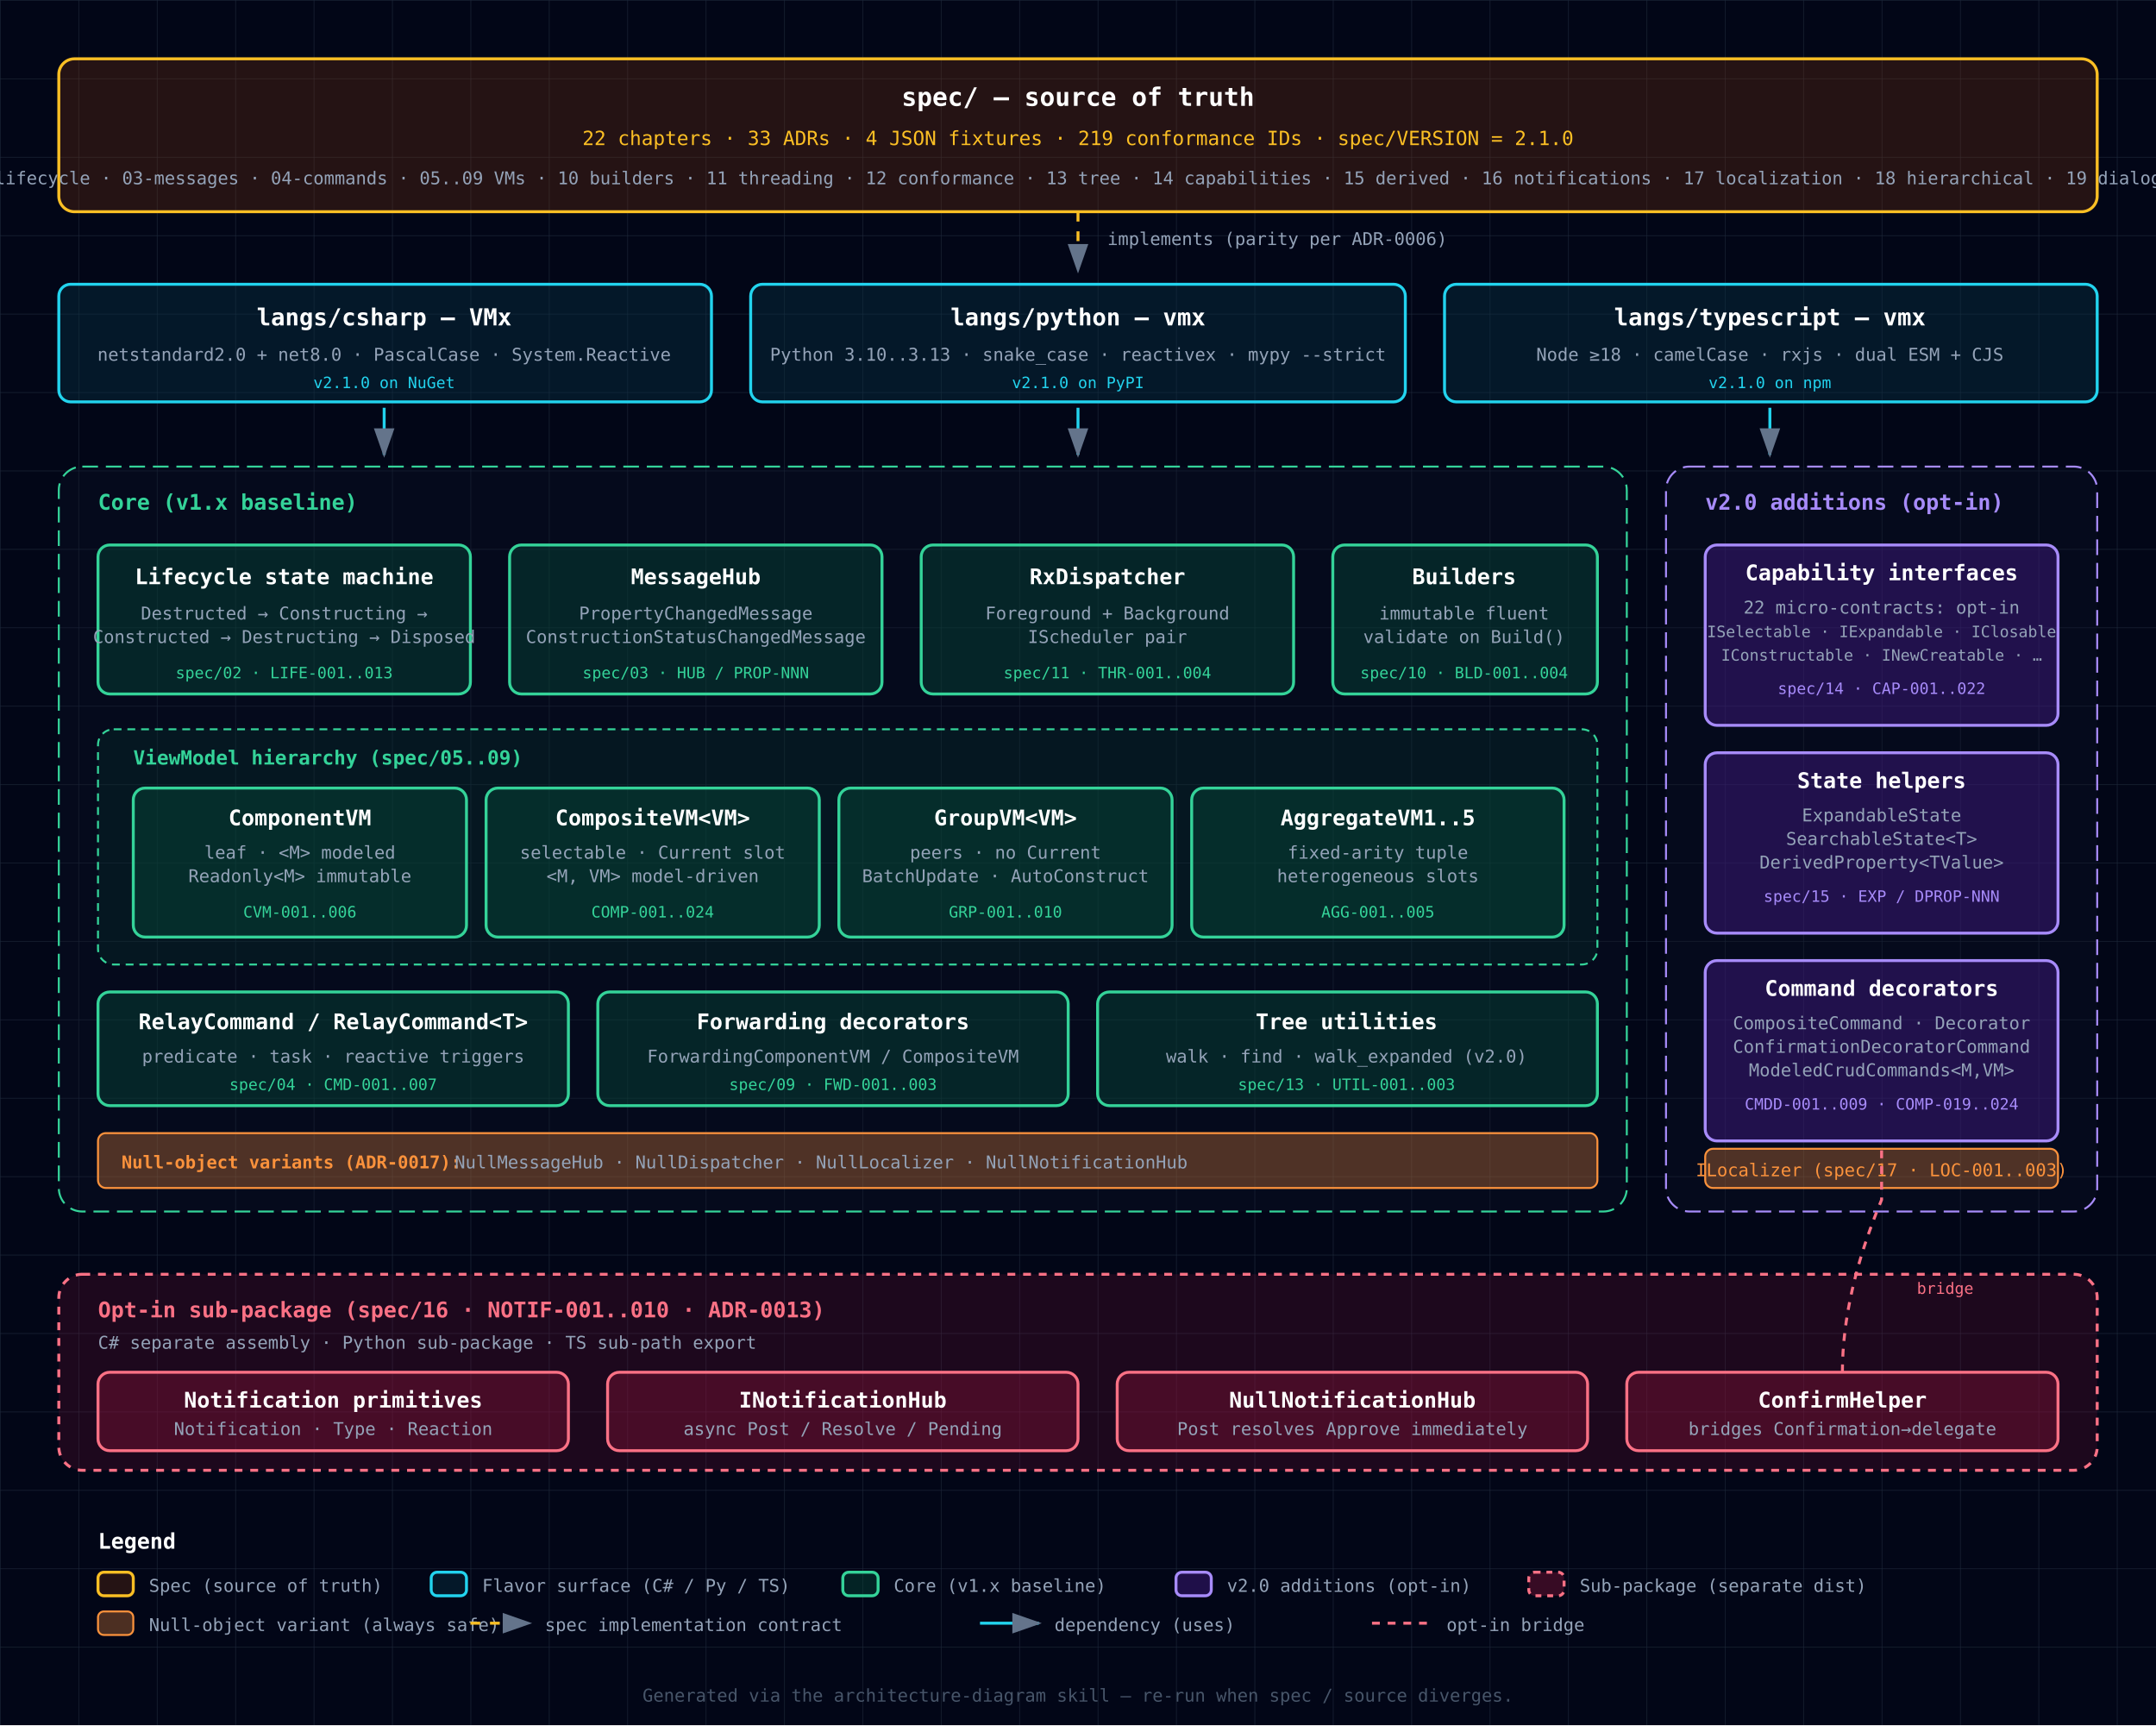
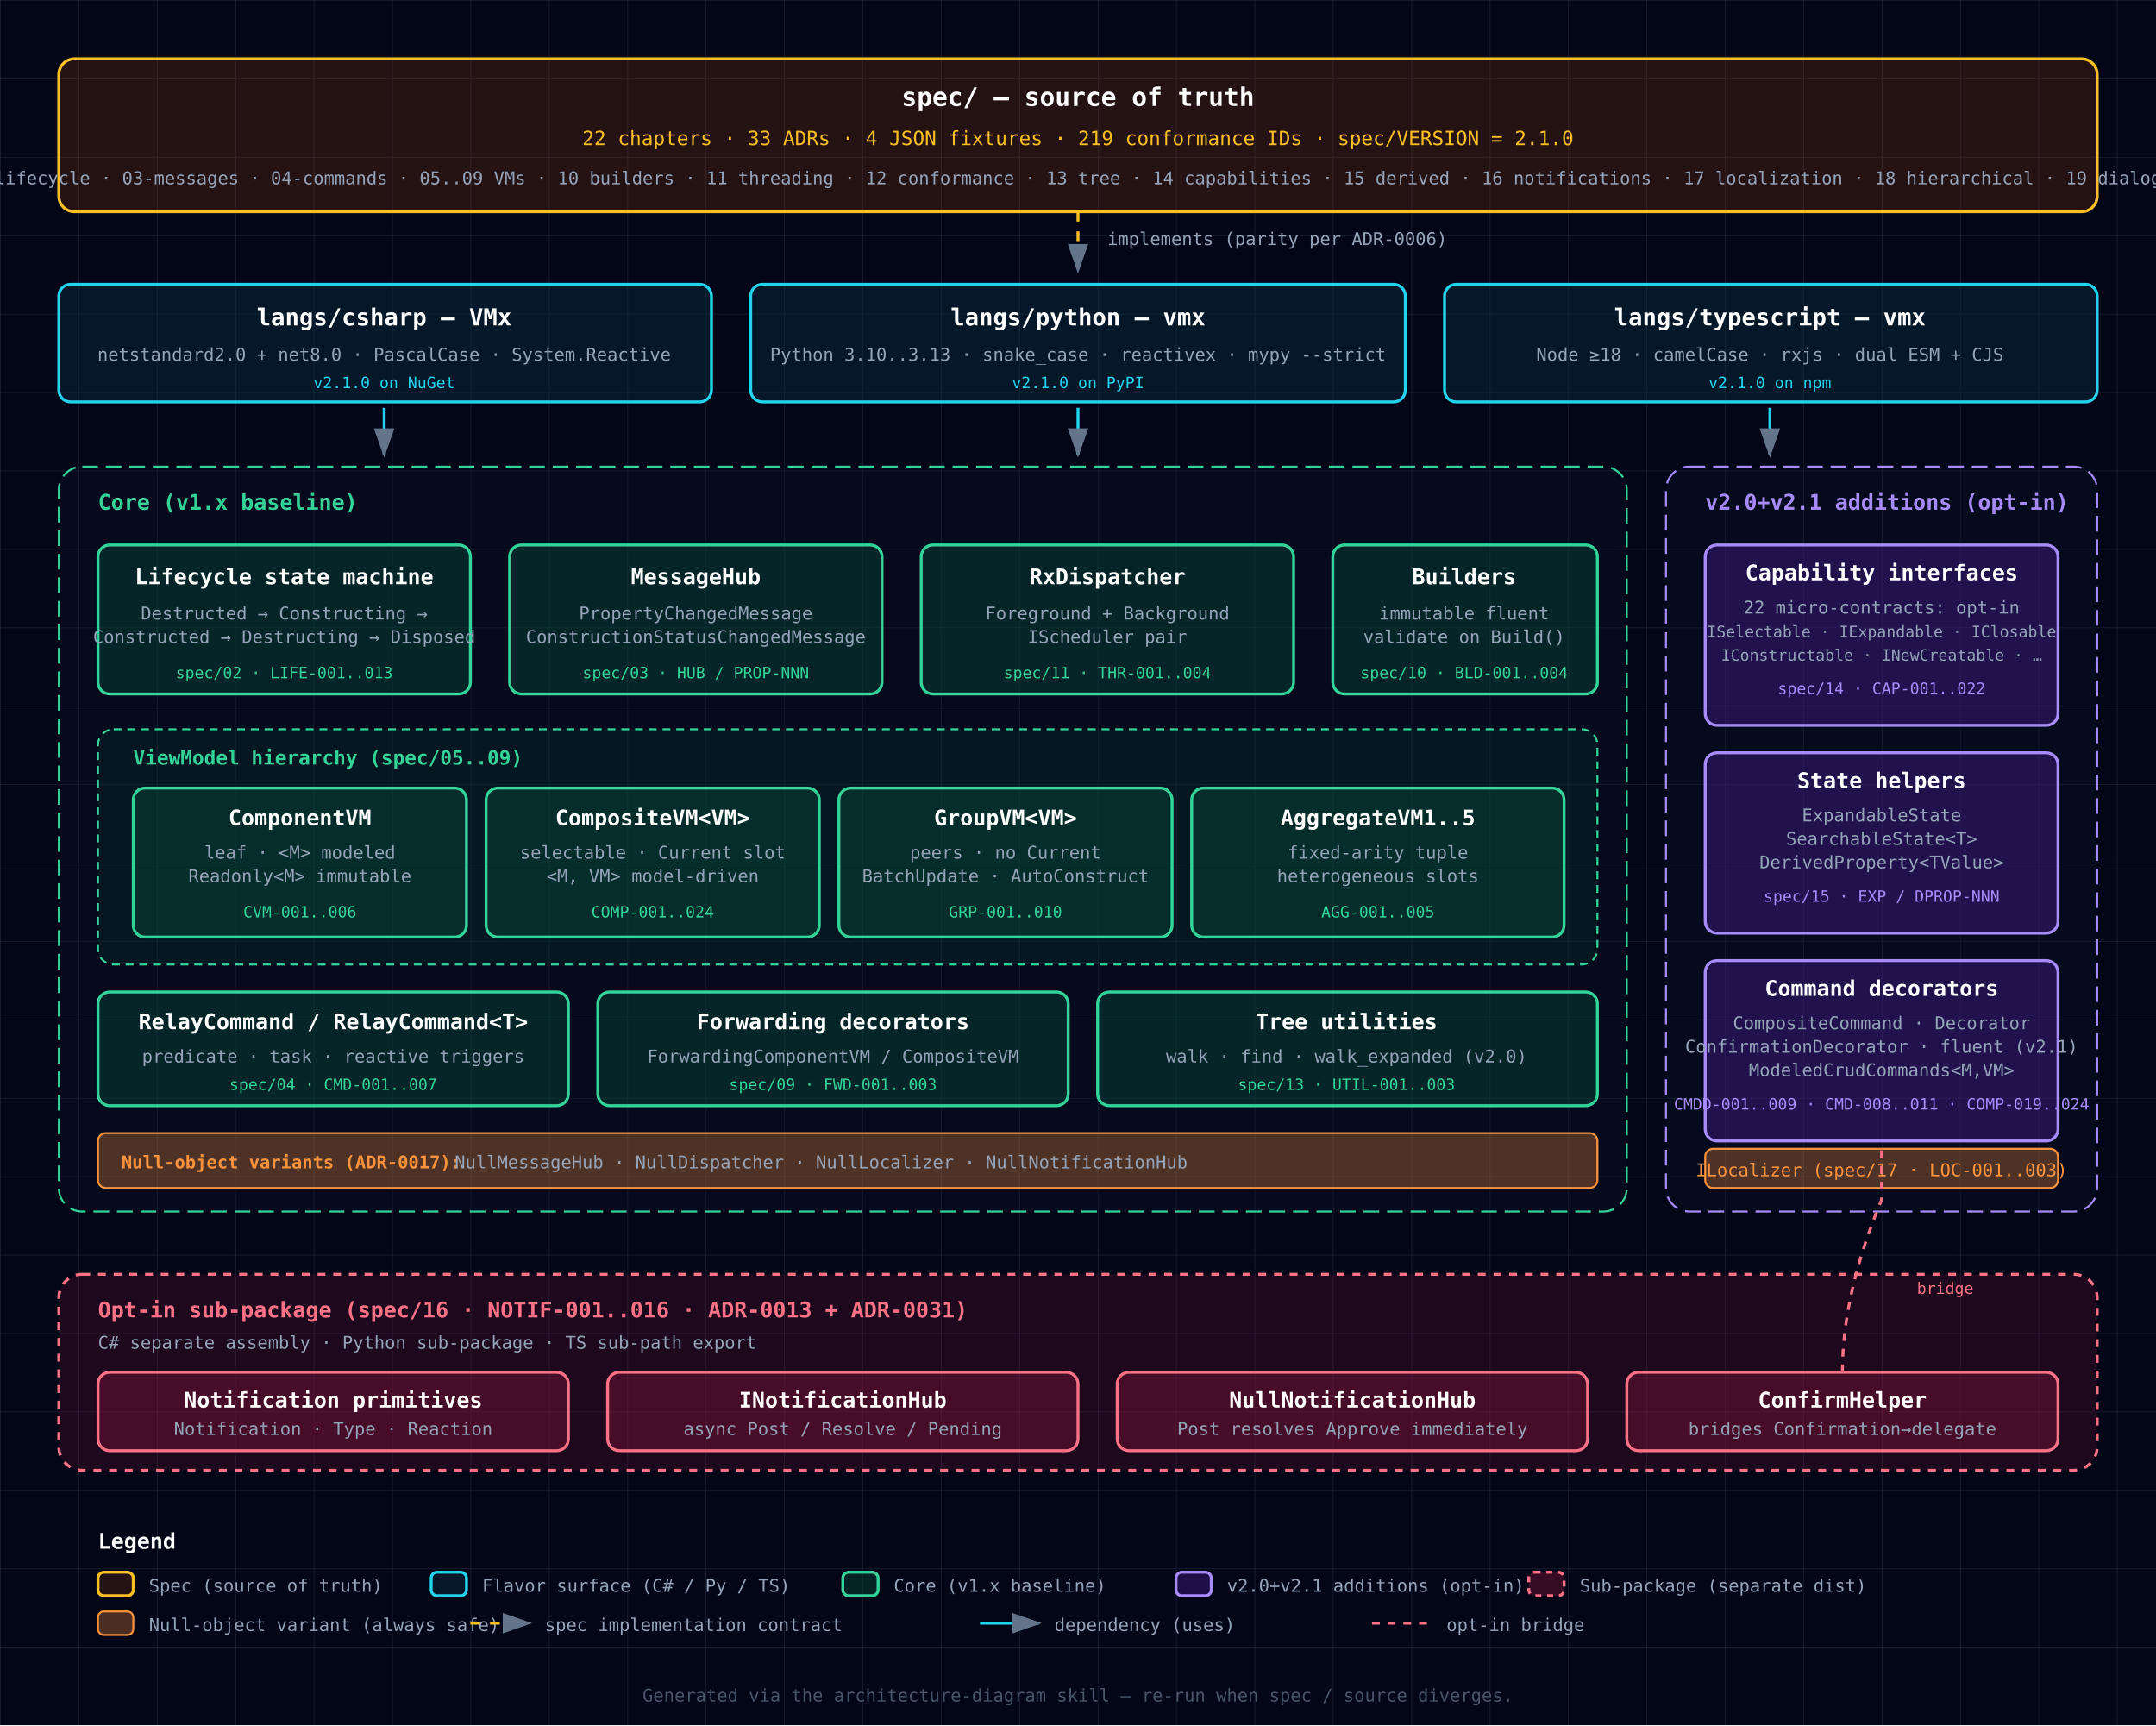
<svg xmlns="http://www.w3.org/2000/svg" viewBox="0 0 1100 880" width="1100" height="880" font-family="ui-monospace, 'JetBrains Mono', Menlo, Consolas, monospace">
  <defs>
    <marker id="arrowhead" markerWidth="10" markerHeight="7" refX="9" refY="3.5" orient="auto">
      <polygon points="0 0, 10 3.5, 0 7" fill="#64748b" />
    </marker>
    <pattern id="grid" width="40" height="40" patternUnits="userSpaceOnUse">
      <path d="M 40 0 L 0 0 0 40" fill="none" stroke="#1e293b" stroke-width="0.5" />
    </pattern>
  </defs>
  <rect width="100%" height="100%" fill="#020617" />
  <rect width="100%" height="100%" fill="url(#grid)" />
  <rect x="30" y="30" width="1040" height="78" rx="8" fill="rgba(120, 53, 15, 0.3)" stroke="#fbbf24" stroke-width="1.5" />
  <text x="550" y="54" fill="white" font-size="13" font-weight="700" text-anchor="middle">spec/ — source of truth</text>
  <text x="550" y="74" fill="#fbbf24" font-size="10" text-anchor="middle">22 chapters · 33 ADRs · 4 JSON fixtures · 219 conformance IDs · spec/VERSION = 2.1.0</text>
  <text x="550" y="94" fill="#94a3b8" font-size="9" text-anchor="middle">00-overview · 01-concepts · 02-lifecycle · 03-messages · 04-commands · 05..09 VMs · 10 builders · 11 threading · 12 conformance · 13 tree · 14 capabilities · 15 derived · 16 notifications · 17 localization · 18 hierarchical · 19 dialogs · 20 form-vm · 21 collections</text>
  <line x1="550" y1="108" x2="550" y2="138" stroke="#fbbf24" stroke-width="1.5" stroke-dasharray="5,5" marker-end="url(#arrowhead)" />
  <text x="565" y="125" fill="#94a3b8" font-size="9">implements (parity per ADR-0006)</text>
  <rect x="30" y="145" width="333" height="60" rx="6" fill="rgba(8, 51, 68, 0.4)" stroke="#22d3ee" stroke-width="1.5" />
  <text x="196" y="166" fill="white" font-size="12" font-weight="600" text-anchor="middle">langs/csharp — VMx</text>
  <text x="196" y="184" fill="#94a3b8" font-size="9" text-anchor="middle">netstandard2.0 + net8.0 · PascalCase · System.Reactive</text>
  <text x="196" y="198" fill="#22d3ee" font-size="8" text-anchor="middle">v2.1.0 on NuGet</text>
  <rect x="383" y="145" width="334" height="60" rx="6" fill="rgba(8, 51, 68, 0.4)" stroke="#22d3ee" stroke-width="1.5" />
  <text x="550" y="166" fill="white" font-size="12" font-weight="600" text-anchor="middle">langs/python — vmx</text>
  <text x="550" y="184" fill="#94a3b8" font-size="9" text-anchor="middle">Python 3.10..3.13 · snake_case · reactivex · mypy --strict</text>
  <text x="550" y="198" fill="#22d3ee" font-size="8" text-anchor="middle">v2.1.0 on PyPI</text>
  <rect x="737" y="145" width="333" height="60" rx="6" fill="rgba(8, 51, 68, 0.4)" stroke="#22d3ee" stroke-width="1.5" />
  <text x="903" y="166" fill="white" font-size="12" font-weight="600" text-anchor="middle">langs/typescript — vmx</text>
  <text x="903" y="184" fill="#94a3b8" font-size="9" text-anchor="middle">Node ≥18 · camelCase · rxjs · dual ESM + CJS</text>
  <text x="903" y="198" fill="#22d3ee" font-size="8" text-anchor="middle">v2.1.0 on npm</text>
  <line x1="196" y1="208" x2="196" y2="232" stroke="#22d3ee" stroke-width="1.5" marker-end="url(#arrowhead)" />
  <line x1="550" y1="208" x2="550" y2="232" stroke="#22d3ee" stroke-width="1.5" marker-end="url(#arrowhead)" />
  <line x1="903" y1="208" x2="903" y2="232" stroke="#22d3ee" stroke-width="1.5" marker-end="url(#arrowhead)" />
  <rect x="30" y="238" width="800" height="380" rx="12" fill="rgba(15, 23, 42, 0.3)" stroke="#34d399" stroke-width="1" stroke-dasharray="8,4" />
  <text x="50" y="260" fill="#34d399" font-size="11" font-weight="700">Core (v1.x baseline)</text>
  <rect x="50" y="278" width="190" height="76" rx="6" fill="rgba(6, 78, 59, 0.4)" stroke="#34d399" stroke-width="1.5" />
  <text x="145" y="298" fill="white" font-size="11" font-weight="600" text-anchor="middle">Lifecycle state machine</text>
  <text x="145" y="316" fill="#94a3b8" font-size="9" text-anchor="middle">Destructed → Constructing →</text>
  <text x="145" y="328" fill="#94a3b8" font-size="9" text-anchor="middle">Constructed → Destructing → Disposed</text>
  <text x="145" y="346" fill="#34d399" font-size="8" text-anchor="middle">spec/02 · LIFE-001..013</text>
  <rect x="260" y="278" width="190" height="76" rx="6" fill="rgba(6, 78, 59, 0.4)" stroke="#34d399" stroke-width="1.5" />
  <text x="355" y="298" fill="white" font-size="11" font-weight="600" text-anchor="middle">MessageHub</text>
  <text x="355" y="316" fill="#94a3b8" font-size="9" text-anchor="middle">PropertyChangedMessage</text>
  <text x="355" y="328" fill="#94a3b8" font-size="9" text-anchor="middle">ConstructionStatusChangedMessage</text>
  <text x="355" y="346" fill="#34d399" font-size="8" text-anchor="middle">spec/03 · HUB / PROP-NNN</text>
  <rect x="470" y="278" width="190" height="76" rx="6" fill="rgba(6, 78, 59, 0.4)" stroke="#34d399" stroke-width="1.5" />
  <text x="565" y="298" fill="white" font-size="11" font-weight="600" text-anchor="middle">RxDispatcher</text>
  <text x="565" y="316" fill="#94a3b8" font-size="9" text-anchor="middle">Foreground + Background</text>
  <text x="565" y="328" fill="#94a3b8" font-size="9" text-anchor="middle">IScheduler pair</text>
  <text x="565" y="346" fill="#34d399" font-size="8" text-anchor="middle">spec/11 · THR-001..004</text>
  <rect x="680" y="278" width="135" height="76" rx="6" fill="rgba(6, 78, 59, 0.4)" stroke="#34d399" stroke-width="1.5" />
  <text x="747" y="298" fill="white" font-size="11" font-weight="600" text-anchor="middle">Builders</text>
  <text x="747" y="316" fill="#94a3b8" font-size="9" text-anchor="middle">immutable fluent</text>
  <text x="747" y="328" fill="#94a3b8" font-size="9" text-anchor="middle">validate on Build()</text>
  <text x="747" y="346" fill="#34d399" font-size="8" text-anchor="middle">spec/10 · BLD-001..004</text>
  <rect x="50" y="372" width="765" height="120" rx="8" fill="rgba(6, 78, 59, 0.2)" stroke="#34d399" stroke-width="1" stroke-dasharray="4,3" />
  <text x="68" y="390" fill="#34d399" font-size="10" font-weight="700">ViewModel hierarchy (spec/05..09)</text>
  <rect x="68" y="402" width="170" height="76" rx="6" fill="rgba(6, 78, 59, 0.4)" stroke="#34d399" stroke-width="1.5" />
  <text x="153" y="421" fill="white" font-size="11" font-weight="600" text-anchor="middle">ComponentVM</text>
  <text x="153" y="438" fill="#94a3b8" font-size="9" text-anchor="middle">leaf · &lt;M&gt; modeled</text>
  <text x="153" y="450" fill="#94a3b8" font-size="9" text-anchor="middle">Readonly&lt;M&gt; immutable</text>
  <text x="153" y="468" fill="#34d399" font-size="8" text-anchor="middle">CVM-001..006</text>
  <rect x="248" y="402" width="170" height="76" rx="6" fill="rgba(6, 78, 59, 0.4)" stroke="#34d399" stroke-width="1.5" />
  <text x="333" y="421" fill="white" font-size="11" font-weight="600" text-anchor="middle">CompositeVM&lt;VM&gt;</text>
  <text x="333" y="438" fill="#94a3b8" font-size="9" text-anchor="middle">selectable · Current slot</text>
  <text x="333" y="450" fill="#94a3b8" font-size="9" text-anchor="middle">&lt;M, VM&gt; model-driven</text>
  <text x="333" y="468" fill="#34d399" font-size="8" text-anchor="middle">COMP-001..024</text>
  <rect x="428" y="402" width="170" height="76" rx="6" fill="rgba(6, 78, 59, 0.4)" stroke="#34d399" stroke-width="1.5" />
  <text x="513" y="421" fill="white" font-size="11" font-weight="600" text-anchor="middle">GroupVM&lt;VM&gt;</text>
  <text x="513" y="438" fill="#94a3b8" font-size="9" text-anchor="middle">peers · no Current</text>
  <text x="513" y="450" fill="#94a3b8" font-size="9" text-anchor="middle">BatchUpdate · AutoConstruct</text>
  <text x="513" y="468" fill="#34d399" font-size="8" text-anchor="middle">GRP-001..010</text>
  <rect x="608" y="402" width="190" height="76" rx="6" fill="rgba(6, 78, 59, 0.4)" stroke="#34d399" stroke-width="1.5" />
  <text x="703" y="421" fill="white" font-size="11" font-weight="600" text-anchor="middle">AggregateVM1..5</text>
  <text x="703" y="438" fill="#94a3b8" font-size="9" text-anchor="middle">fixed-arity tuple</text>
  <text x="703" y="450" fill="#94a3b8" font-size="9" text-anchor="middle">heterogeneous slots</text>
  <text x="703" y="468" fill="#34d399" font-size="8" text-anchor="middle">AGG-001..005</text>
  <rect x="50" y="506" width="240" height="58" rx="6" fill="rgba(6, 78, 59, 0.4)" stroke="#34d399" stroke-width="1.5" />
  <text x="170" y="525" fill="white" font-size="11" font-weight="600" text-anchor="middle">RelayCommand / RelayCommand&lt;T&gt;</text>
  <text x="170" y="542" fill="#94a3b8" font-size="9" text-anchor="middle">predicate · task · reactive triggers</text>
  <text x="170" y="556" fill="#34d399" font-size="8" text-anchor="middle">spec/04 · CMD-001..007</text>
  <rect x="305" y="506" width="240" height="58" rx="6" fill="rgba(6, 78, 59, 0.4)" stroke="#34d399" stroke-width="1.5" />
  <text x="425" y="525" fill="white" font-size="11" font-weight="600" text-anchor="middle">Forwarding decorators</text>
  <text x="425" y="542" fill="#94a3b8" font-size="9" text-anchor="middle">ForwardingComponentVM / CompositeVM</text>
  <text x="425" y="556" fill="#34d399" font-size="8" text-anchor="middle">spec/09 · FWD-001..003</text>
  <rect x="560" y="506" width="255" height="58" rx="6" fill="rgba(6, 78, 59, 0.4)" stroke="#34d399" stroke-width="1.5" />
  <text x="687" y="525" fill="white" font-size="11" font-weight="600" text-anchor="middle">Tree utilities</text>
  <text x="687" y="542" fill="#94a3b8" font-size="9" text-anchor="middle">walk · find · walk_expanded (v2.0)</text>
  <text x="687" y="556" fill="#34d399" font-size="8" text-anchor="middle">spec/13 · UTIL-001..003</text>
  <rect x="50" y="578" width="765" height="28" rx="4" fill="rgba(251, 146, 60, 0.3)" stroke="#fb923c" stroke-width="1" />
  <text x="62" y="596" fill="#fb923c" font-size="9" font-weight="600">Null-object variants (ADR-0017):</text>
  <text x="232" y="596" fill="#94a3b8" font-size="9">NullMessageHub  ·  NullDispatcher  ·  NullLocalizer  ·  NullNotificationHub</text>
  <rect x="850" y="238" width="220" height="380" rx="12" fill="rgba(15, 23, 42, 0.3)" stroke="#a78bfa" stroke-width="1" stroke-dasharray="8,4" />
-   <text x="870" y="260" fill="#a78bfa" font-size="11" font-weight="700">v2.0 additions (opt-in)</text>
+   <text x="870" y="260" fill="#a78bfa" font-size="11" font-weight="700">v2.0+v2.1 additions (opt-in)</text>
  <rect x="870" y="278" width="180" height="92" rx="6" fill="rgba(76, 29, 149, 0.4)" stroke="#a78bfa" stroke-width="1.5" />
  <text x="960" y="296" fill="white" font-size="11" font-weight="600" text-anchor="middle">Capability interfaces</text>
  <text x="960" y="313" fill="#94a3b8" font-size="9" text-anchor="middle">22 micro-contracts: opt-in</text>
  <text x="960" y="325" fill="#94a3b8" font-size="8" text-anchor="middle">ISelectable · IExpandable · IClosable</text>
  <text x="960" y="337" fill="#94a3b8" font-size="8" text-anchor="middle">IConstructable · INewCreatable · …</text>
  <text x="960" y="354" fill="#a78bfa" font-size="8" text-anchor="middle">spec/14 · CAP-001..022</text>
  <rect x="870" y="384" width="180" height="92" rx="6" fill="rgba(76, 29, 149, 0.4)" stroke="#a78bfa" stroke-width="1.5" />
  <text x="960" y="402" fill="white" font-size="11" font-weight="600" text-anchor="middle">State helpers</text>
  <text x="960" y="419" fill="#94a3b8" font-size="9" text-anchor="middle">ExpandableState</text>
  <text x="960" y="431" fill="#94a3b8" font-size="9" text-anchor="middle">SearchableState&lt;T&gt;</text>
  <text x="960" y="443" fill="#94a3b8" font-size="9" text-anchor="middle">DerivedProperty&lt;TValue&gt;</text>
  <text x="960" y="460" fill="#a78bfa" font-size="8" text-anchor="middle">spec/15 · EXP / DPROP-NNN</text>
  <rect x="870" y="490" width="180" height="92" rx="6" fill="rgba(76, 29, 149, 0.4)" stroke="#a78bfa" stroke-width="1.5" />
  <text x="960" y="508" fill="white" font-size="11" font-weight="600" text-anchor="middle">Command decorators</text>
  <text x="960" y="525" fill="#94a3b8" font-size="9" text-anchor="middle">CompositeCommand · Decorator</text>
-   <text x="960" y="537" fill="#94a3b8" font-size="9" text-anchor="middle">ConfirmationDecoratorCommand</text>
+   <text x="960" y="537" fill="#94a3b8" font-size="9" text-anchor="middle">ConfirmationDecorator · fluent (v2.1)</text>
  <text x="960" y="549" fill="#94a3b8" font-size="9" text-anchor="middle">ModeledCrudCommands&lt;M,VM&gt;</text>
-   <text x="960" y="566" fill="#a78bfa" font-size="8" text-anchor="middle">CMDD-001..009 · COMP-019..024</text>
+   <text x="960" y="566" fill="#a78bfa" font-size="8" text-anchor="middle">CMDD-001..009 · CMD-008..011 · COMP-019..024</text>
  <rect x="870" y="586" width="180" height="20" rx="4" fill="rgba(251, 146, 60, 0.3)" stroke="#fb923c" stroke-width="1" />
  <text x="960" y="600" fill="#fb923c" font-size="9" text-anchor="middle">ILocalizer (spec/17 · LOC-001..003)</text>
  <rect x="30" y="650" width="1040" height="100" rx="12" fill="rgba(136, 19, 55, 0.2)" stroke="#fb7185" stroke-width="1.5" stroke-dasharray="4,4" />
-   <text x="50" y="672" fill="#fb7185" font-size="11" font-weight="700">Opt-in sub-package (spec/16 · NOTIF-001..010 · ADR-0013)</text>
+   <text x="50" y="672" fill="#fb7185" font-size="11" font-weight="700">Opt-in sub-package (spec/16 · NOTIF-001..016 · ADR-0013 + ADR-0031)</text>
  <text x="50" y="688" fill="#94a3b8" font-size="9">C# separate assembly · Python sub-package · TS sub-path export</text>
  <rect x="50" y="700" width="240" height="40" rx="6" fill="rgba(136, 19, 55, 0.4)" stroke="#fb7185" stroke-width="1.5" />
  <text x="170" y="718" fill="white" font-size="11" font-weight="600" text-anchor="middle">Notification primitives</text>
  <text x="170" y="732" fill="#94a3b8" font-size="9" text-anchor="middle">Notification · Type · Reaction</text>
  <rect x="310" y="700" width="240" height="40" rx="6" fill="rgba(136, 19, 55, 0.4)" stroke="#fb7185" stroke-width="1.5" />
  <text x="430" y="718" fill="white" font-size="11" font-weight="600" text-anchor="middle">INotificationHub</text>
  <text x="430" y="732" fill="#94a3b8" font-size="9" text-anchor="middle">async Post / Resolve / Pending</text>
  <rect x="570" y="700" width="240" height="40" rx="6" fill="rgba(136, 19, 55, 0.4)" stroke="#fb7185" stroke-width="1.5" />
  <text x="690" y="718" fill="white" font-size="11" font-weight="600" text-anchor="middle">NullNotificationHub</text>
  <text x="690" y="732" fill="#94a3b8" font-size="9" text-anchor="middle">Post resolves Approve immediately</text>
  <rect x="830" y="700" width="220" height="40" rx="6" fill="rgba(136, 19, 55, 0.4)" stroke="#fb7185" stroke-width="1.5" />
  <text x="940" y="718" fill="white" font-size="11" font-weight="600" text-anchor="middle">ConfirmHelper</text>
  <text x="940" y="732" fill="#94a3b8" font-size="9" text-anchor="middle">bridges Confirmation→delegate</text>
  <path d="M 940 700 Q 940 660 960 612 L 960 586" fill="none" stroke="#fb7185" stroke-width="1.5" stroke-dasharray="4,4" />
  <text x="978" y="660" fill="#fb7185" font-size="8">bridge</text>
  <text x="50" y="790" fill="white" font-size="11" font-weight="700">Legend</text>
  <rect x="50" y="802" width="18" height="12" rx="3" fill="rgba(120, 53, 15, 0.3)" stroke="#fbbf24" stroke-width="1.5" />
  <text x="76" y="812" fill="#94a3b8" font-size="9">Spec (source of truth)</text>
  <rect x="220" y="802" width="18" height="12" rx="3" fill="rgba(8, 51, 68, 0.4)" stroke="#22d3ee" stroke-width="1.5" />
  <text x="246" y="812" fill="#94a3b8" font-size="9">Flavor surface (C# / Py / TS)</text>
  <rect x="430" y="802" width="18" height="12" rx="3" fill="rgba(6, 78, 59, 0.4)" stroke="#34d399" stroke-width="1.5" />
  <text x="456" y="812" fill="#94a3b8" font-size="9">Core (v1.x baseline)</text>
  <rect x="600" y="802" width="18" height="12" rx="3" fill="rgba(76, 29, 149, 0.4)" stroke="#a78bfa" stroke-width="1.5" />
-   <text x="626" y="812" fill="#94a3b8" font-size="9">v2.0 additions (opt-in)</text>
+   <text x="626" y="812" fill="#94a3b8" font-size="9">v2.0+v2.1 additions (opt-in)</text>
  <rect x="780" y="802" width="18" height="12" rx="3" fill="rgba(136, 19, 55, 0.4)" stroke="#fb7185" stroke-width="1.5" stroke-dasharray="3,3" />
  <text x="806" y="812" fill="#94a3b8" font-size="9">Sub-package (separate dist)</text>
  <rect x="50" y="822" width="18" height="12" rx="3" fill="rgba(251, 146, 60, 0.3)" stroke="#fb923c" stroke-width="1" />
  <text x="76" y="832" fill="#94a3b8" font-size="9">Null-object variant (always safe)</text>
  <line x1="240" y1="828" x2="270" y2="828" stroke="#fbbf24" stroke-width="1.5" stroke-dasharray="5,5" marker-end="url(#arrowhead)" />
  <text x="278" y="832" fill="#94a3b8" font-size="9">spec implementation contract</text>
  <line x1="500" y1="828" x2="530" y2="828" stroke="#22d3ee" stroke-width="1.5" marker-end="url(#arrowhead)" />
  <text x="538" y="832" fill="#94a3b8" font-size="9">dependency (uses)</text>
  <line x1="700" y1="828" x2="730" y2="828" stroke="#fb7185" stroke-width="1.5" stroke-dasharray="4,4" />
  <text x="738" y="832" fill="#94a3b8" font-size="9">opt-in bridge</text>
  <text x="550" y="868" fill="#475569" font-size="9" text-anchor="middle">Generated via the architecture-diagram skill — re-run when spec / source diverges.</text>
</svg>
